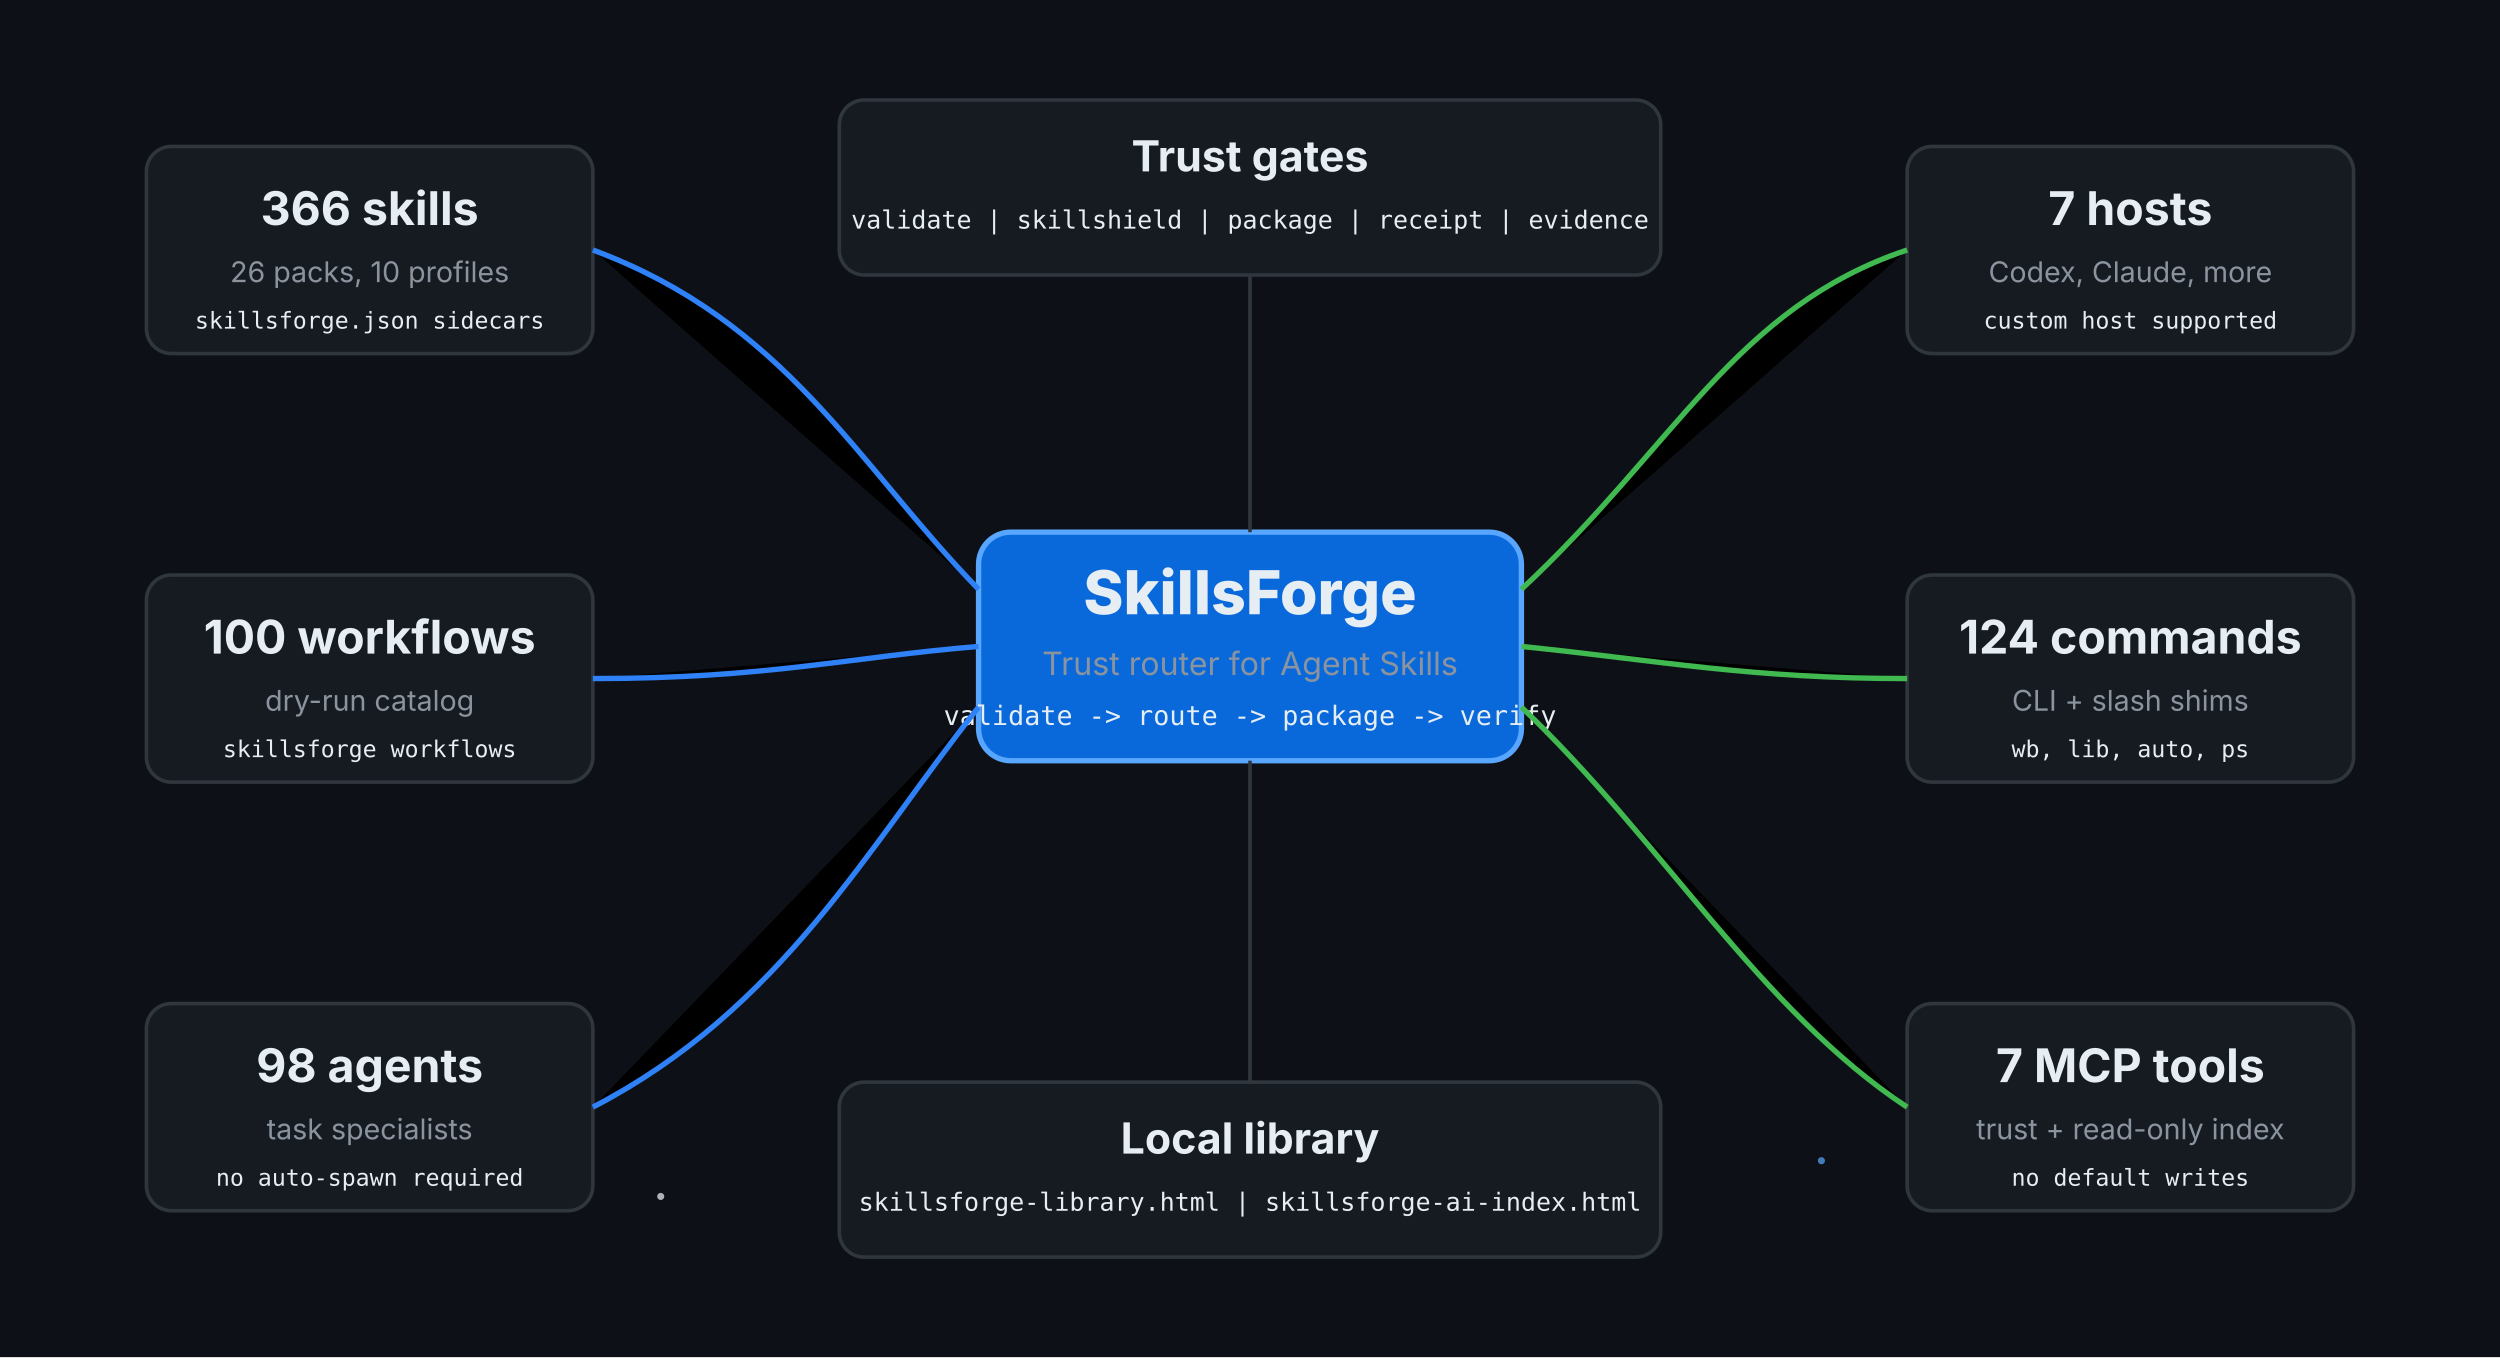
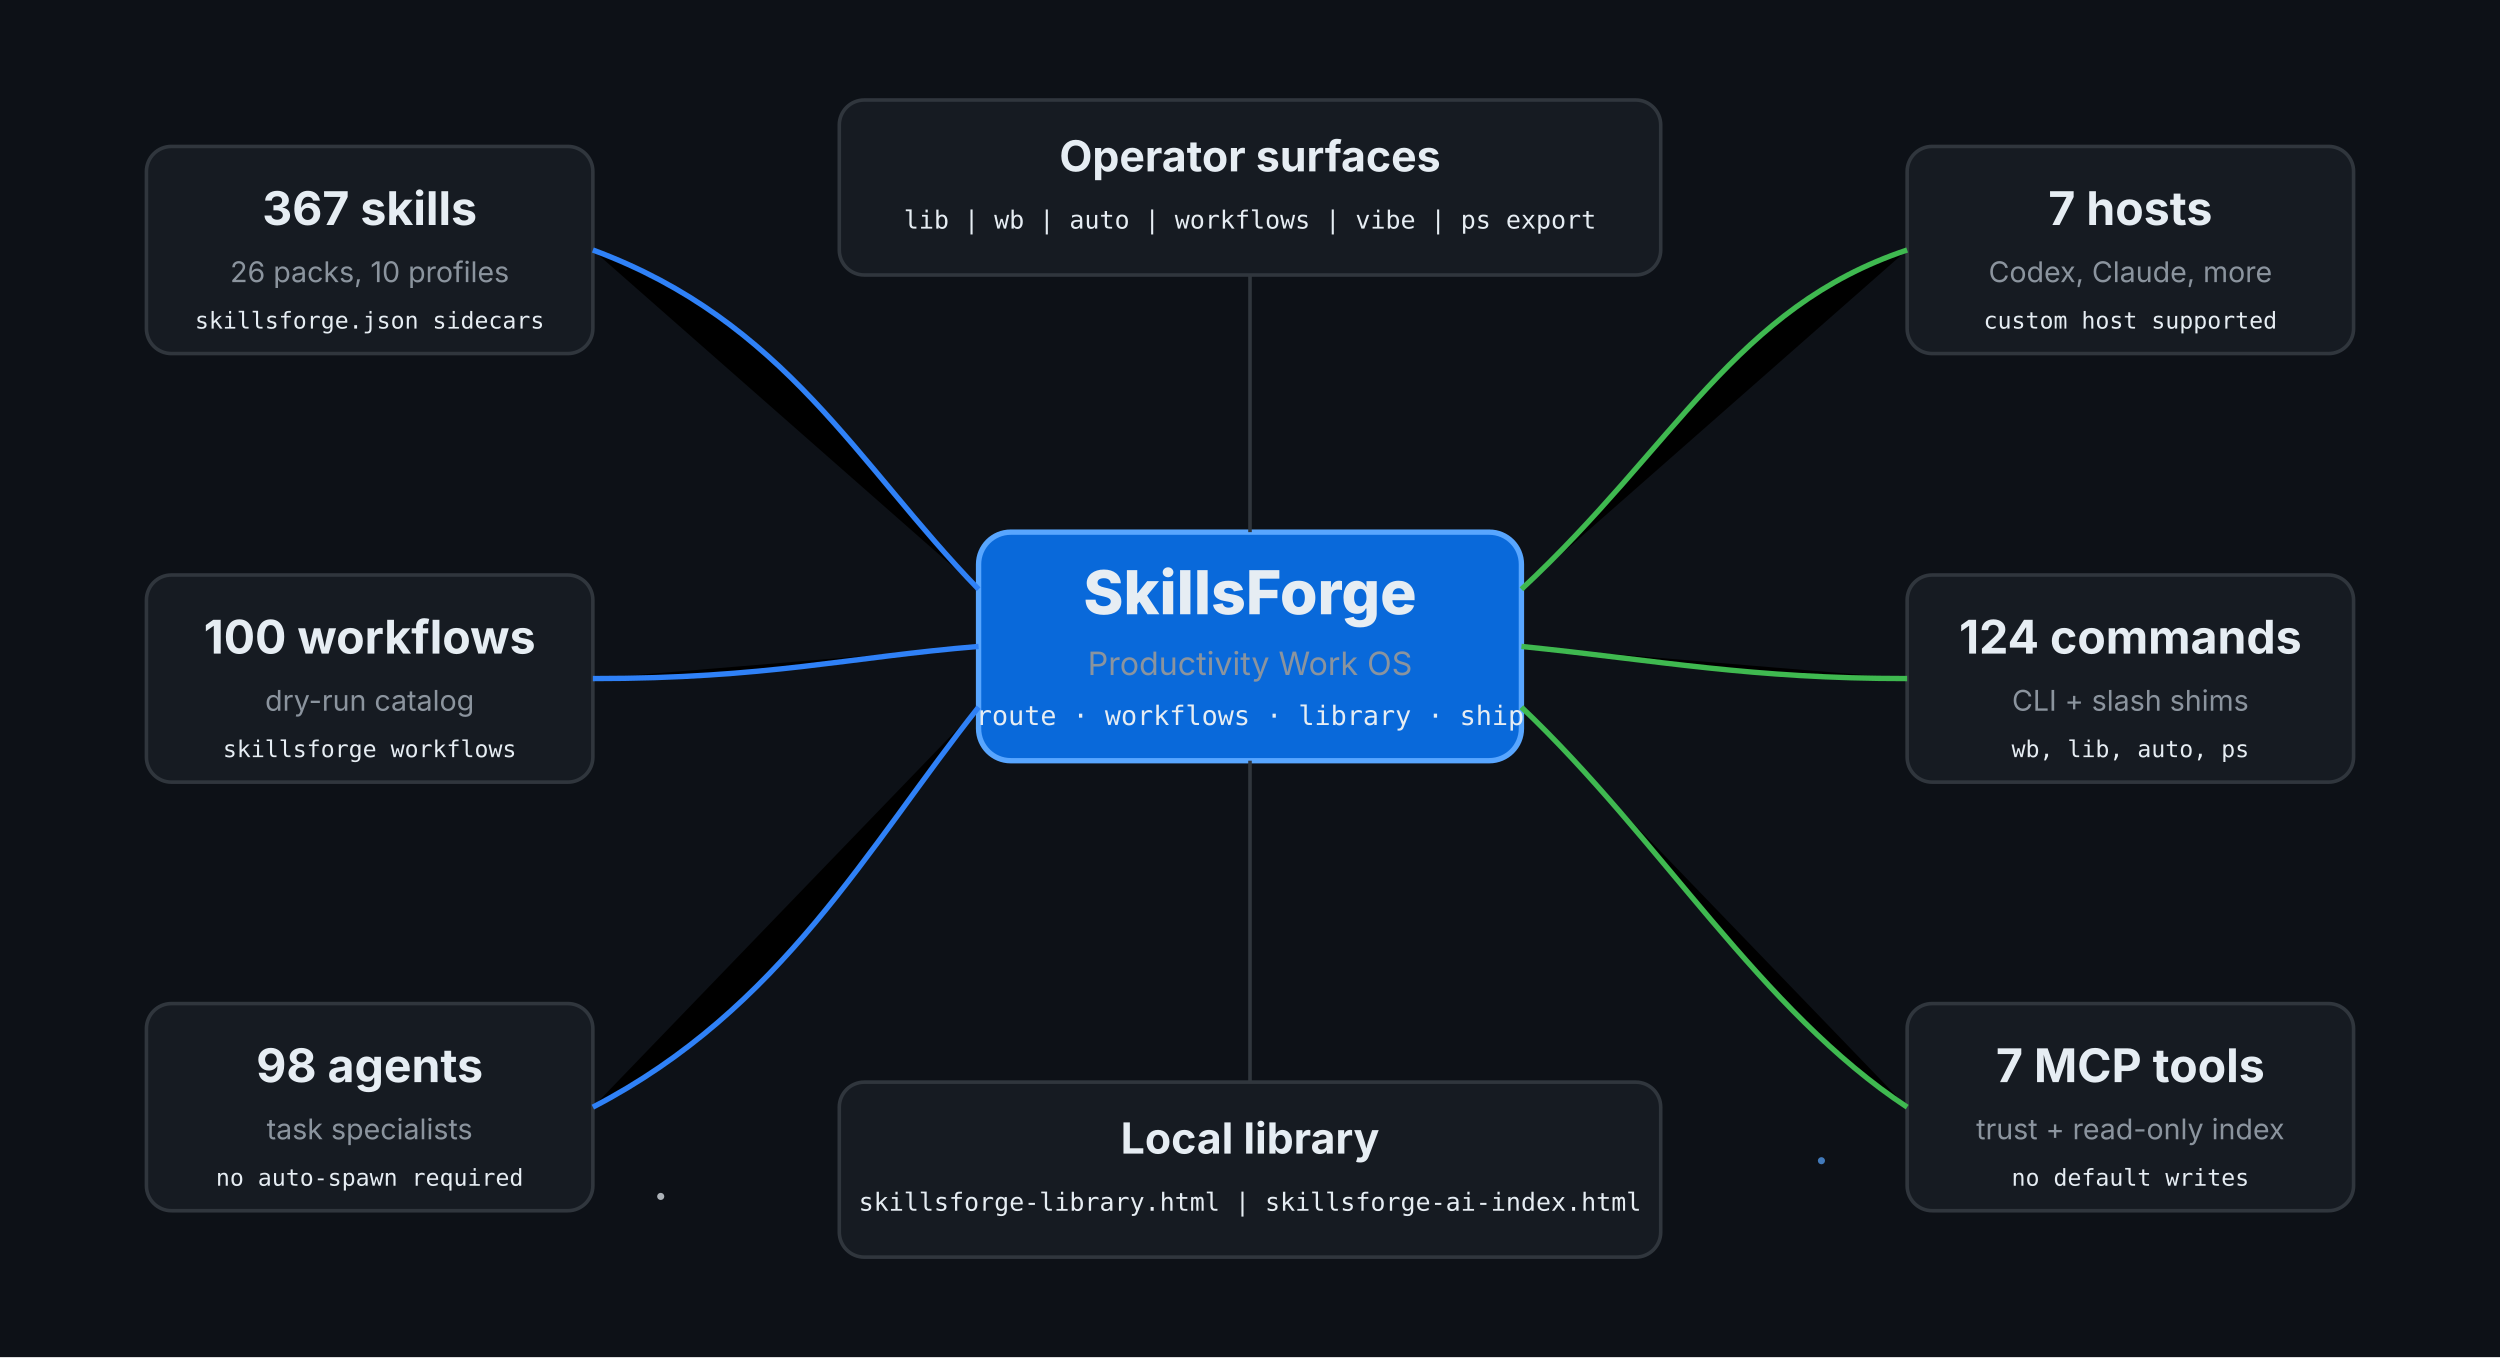
<svg xmlns="http://www.w3.org/2000/svg" width="1400" height="760" viewBox="0 0 1400 760" role="img" aria-labelledby="title desc">
  <rect width="1400" height="760" fill="#0d1117" />
  <defs>
    <style>
      .label{font-family:ui-sans-serif,system-ui,-apple-system,Segoe UI,sans-serif;fill:#e6edf3}
      .muted{font-family:ui-sans-serif,system-ui,-apple-system,Segoe UI,sans-serif;fill:#8b949e}
      .mono{font-family:ui-monospace,SFMono-Regular,Consolas,monospace;fill:#e6edf3}
      .line{stroke:#30363d;stroke-width:2}
      .accent{stroke:#2f81f7;stroke-width:3}
      .ok{stroke:#3fb950;stroke-width:3}
      .node{fill:#161b22;stroke:#30363d;stroke-width:2;rx:14}
      .core{fill:#0969da;stroke:#58a6ff;stroke-width:3;rx:18}
    </style>
  </defs>
  <g opacity=".7">
    <circle cx="120" cy="90" r="2" fill="#58a6ff" />
    <circle cx="240" cy="160" r="2" fill="#3fb950" />
    <circle cx="1180" cy="120" r="2" fill="#f0f6fc" />
    <circle cx="1020" cy="650" r="2" fill="#58a6ff" />
    <circle cx="1290" cy="580" r="2" fill="#3fb950" />
    <circle cx="370" cy="670" r="2" fill="#f0f6fc" />
  </g>
  <rect class="core" x="548" y="298" width="304" height="128" />
  <text class="label" x="700" y="344" text-anchor="middle" font-size="34" font-weight="800">SkillsForge</text>
-   <text class="muted" x="700" y="378" text-anchor="middle" font-size="18">Trust router for Agent Skills</text>
-   <text class="mono" x="700" y="406" text-anchor="middle" font-size="15">validate -&gt; route -&gt; package -&gt; verify</text>
+   <text class="muted" x="700" y="378" text-anchor="middle" font-size="18">Productivity Work OS</text>
+   <text class="mono" x="700" y="406" text-anchor="middle" font-size="15">route · workflows · library · ship</text>
  <rect class="node" x="82" y="82" width="250" height="116" />
-   <text class="label" x="207" y="126" text-anchor="middle" font-size="26" font-weight="700">366 skills</text>
+   <text class="label" x="207" y="126" text-anchor="middle" font-size="26" font-weight="700">367 skills</text>
  <text class="muted" x="207" y="158" text-anchor="middle" font-size="16">26 packs, 10 profiles</text>
  <text class="mono" x="207" y="184" text-anchor="middle" font-size="13">skillsforge.json sidecars</text>
  <rect class="node" x="82" y="322" width="250" height="116" />
  <text class="label" x="207" y="366" text-anchor="middle" font-size="26" font-weight="700">100 workflows</text>
  <text class="muted" x="207" y="398" text-anchor="middle" font-size="16">dry-run catalog</text>
  <text class="mono" x="207" y="424" text-anchor="middle" font-size="13">skillsforge workflows</text>
  <rect class="node" x="82" y="562" width="250" height="116" />
  <text class="label" x="207" y="606" text-anchor="middle" font-size="26" font-weight="700">98 agents</text>
  <text class="muted" x="207" y="638" text-anchor="middle" font-size="16">task specialists</text>
  <text class="mono" x="207" y="664" text-anchor="middle" font-size="13">no auto-spawn required</text>
  <rect class="node" x="1068" y="82" width="250" height="116" />
  <text class="label" x="1193" y="126" text-anchor="middle" font-size="26" font-weight="700">7 hosts</text>
  <text class="muted" x="1193" y="158" text-anchor="middle" font-size="16">Codex, Claude, more</text>
  <text class="mono" x="1193" y="184" text-anchor="middle" font-size="13">custom host supported</text>
  <rect class="node" x="1068" y="322" width="250" height="116" />
  <text class="label" x="1193" y="366" text-anchor="middle" font-size="26" font-weight="700">124 commands</text>
  <text class="muted" x="1193" y="398" text-anchor="middle" font-size="16">CLI + slash shims</text>
  <text class="mono" x="1193" y="424" text-anchor="middle" font-size="13">wb, lib, auto, ps</text>
  <rect class="node" x="1068" y="562" width="250" height="116" />
  <text class="label" x="1193" y="606" text-anchor="middle" font-size="26" font-weight="700">7 MCP tools</text>
  <text class="muted" x="1193" y="638" text-anchor="middle" font-size="16">trust + read-only index</text>
  <text class="mono" x="1193" y="664" text-anchor="middle" font-size="13">no default writes</text>
  <path class="accent" d="M332 140 C440 180 480 260 548 330" />
  <path class="accent" d="M332 380 C430 380 475 368 548 362" />
  <path class="accent" d="M332 620 C438 565 486 474 548 396" />
  <path class="ok" d="M852 330 C938 250 972 172 1068 140" />
  <path class="ok" d="M852 362 C930 370 980 380 1068 380" />
  <path class="ok" d="M852 396 C930 470 986 566 1068 620" />
  <rect class="node" x="470" y="56" width="460" height="98" />
-   <text class="label" x="700" y="96" text-anchor="middle" font-size="24" font-weight="700">Trust gates</text>
-   <text class="mono" x="700" y="128" text-anchor="middle" font-size="14">validate | skillshield | package | receipt | evidence</text>
+   <text class="label" x="700" y="96" text-anchor="middle" font-size="24" font-weight="700">Operator surfaces</text>
+   <text class="mono" x="700" y="128" text-anchor="middle" font-size="14">lib | wb | auto | workflows | vibe | ps export</text>
  <path class="line" d="M700 154 V298" />
  <rect class="node" x="470" y="606" width="460" height="98" />
  <text class="label" x="700" y="646" text-anchor="middle" font-size="24" font-weight="700">Local library</text>
  <text class="mono" x="700" y="678" text-anchor="middle" font-size="14">skillsforge-library.html | skillsforge-ai-index.html</text>
  <path class="line" d="M700 606 V426" />
</svg>
